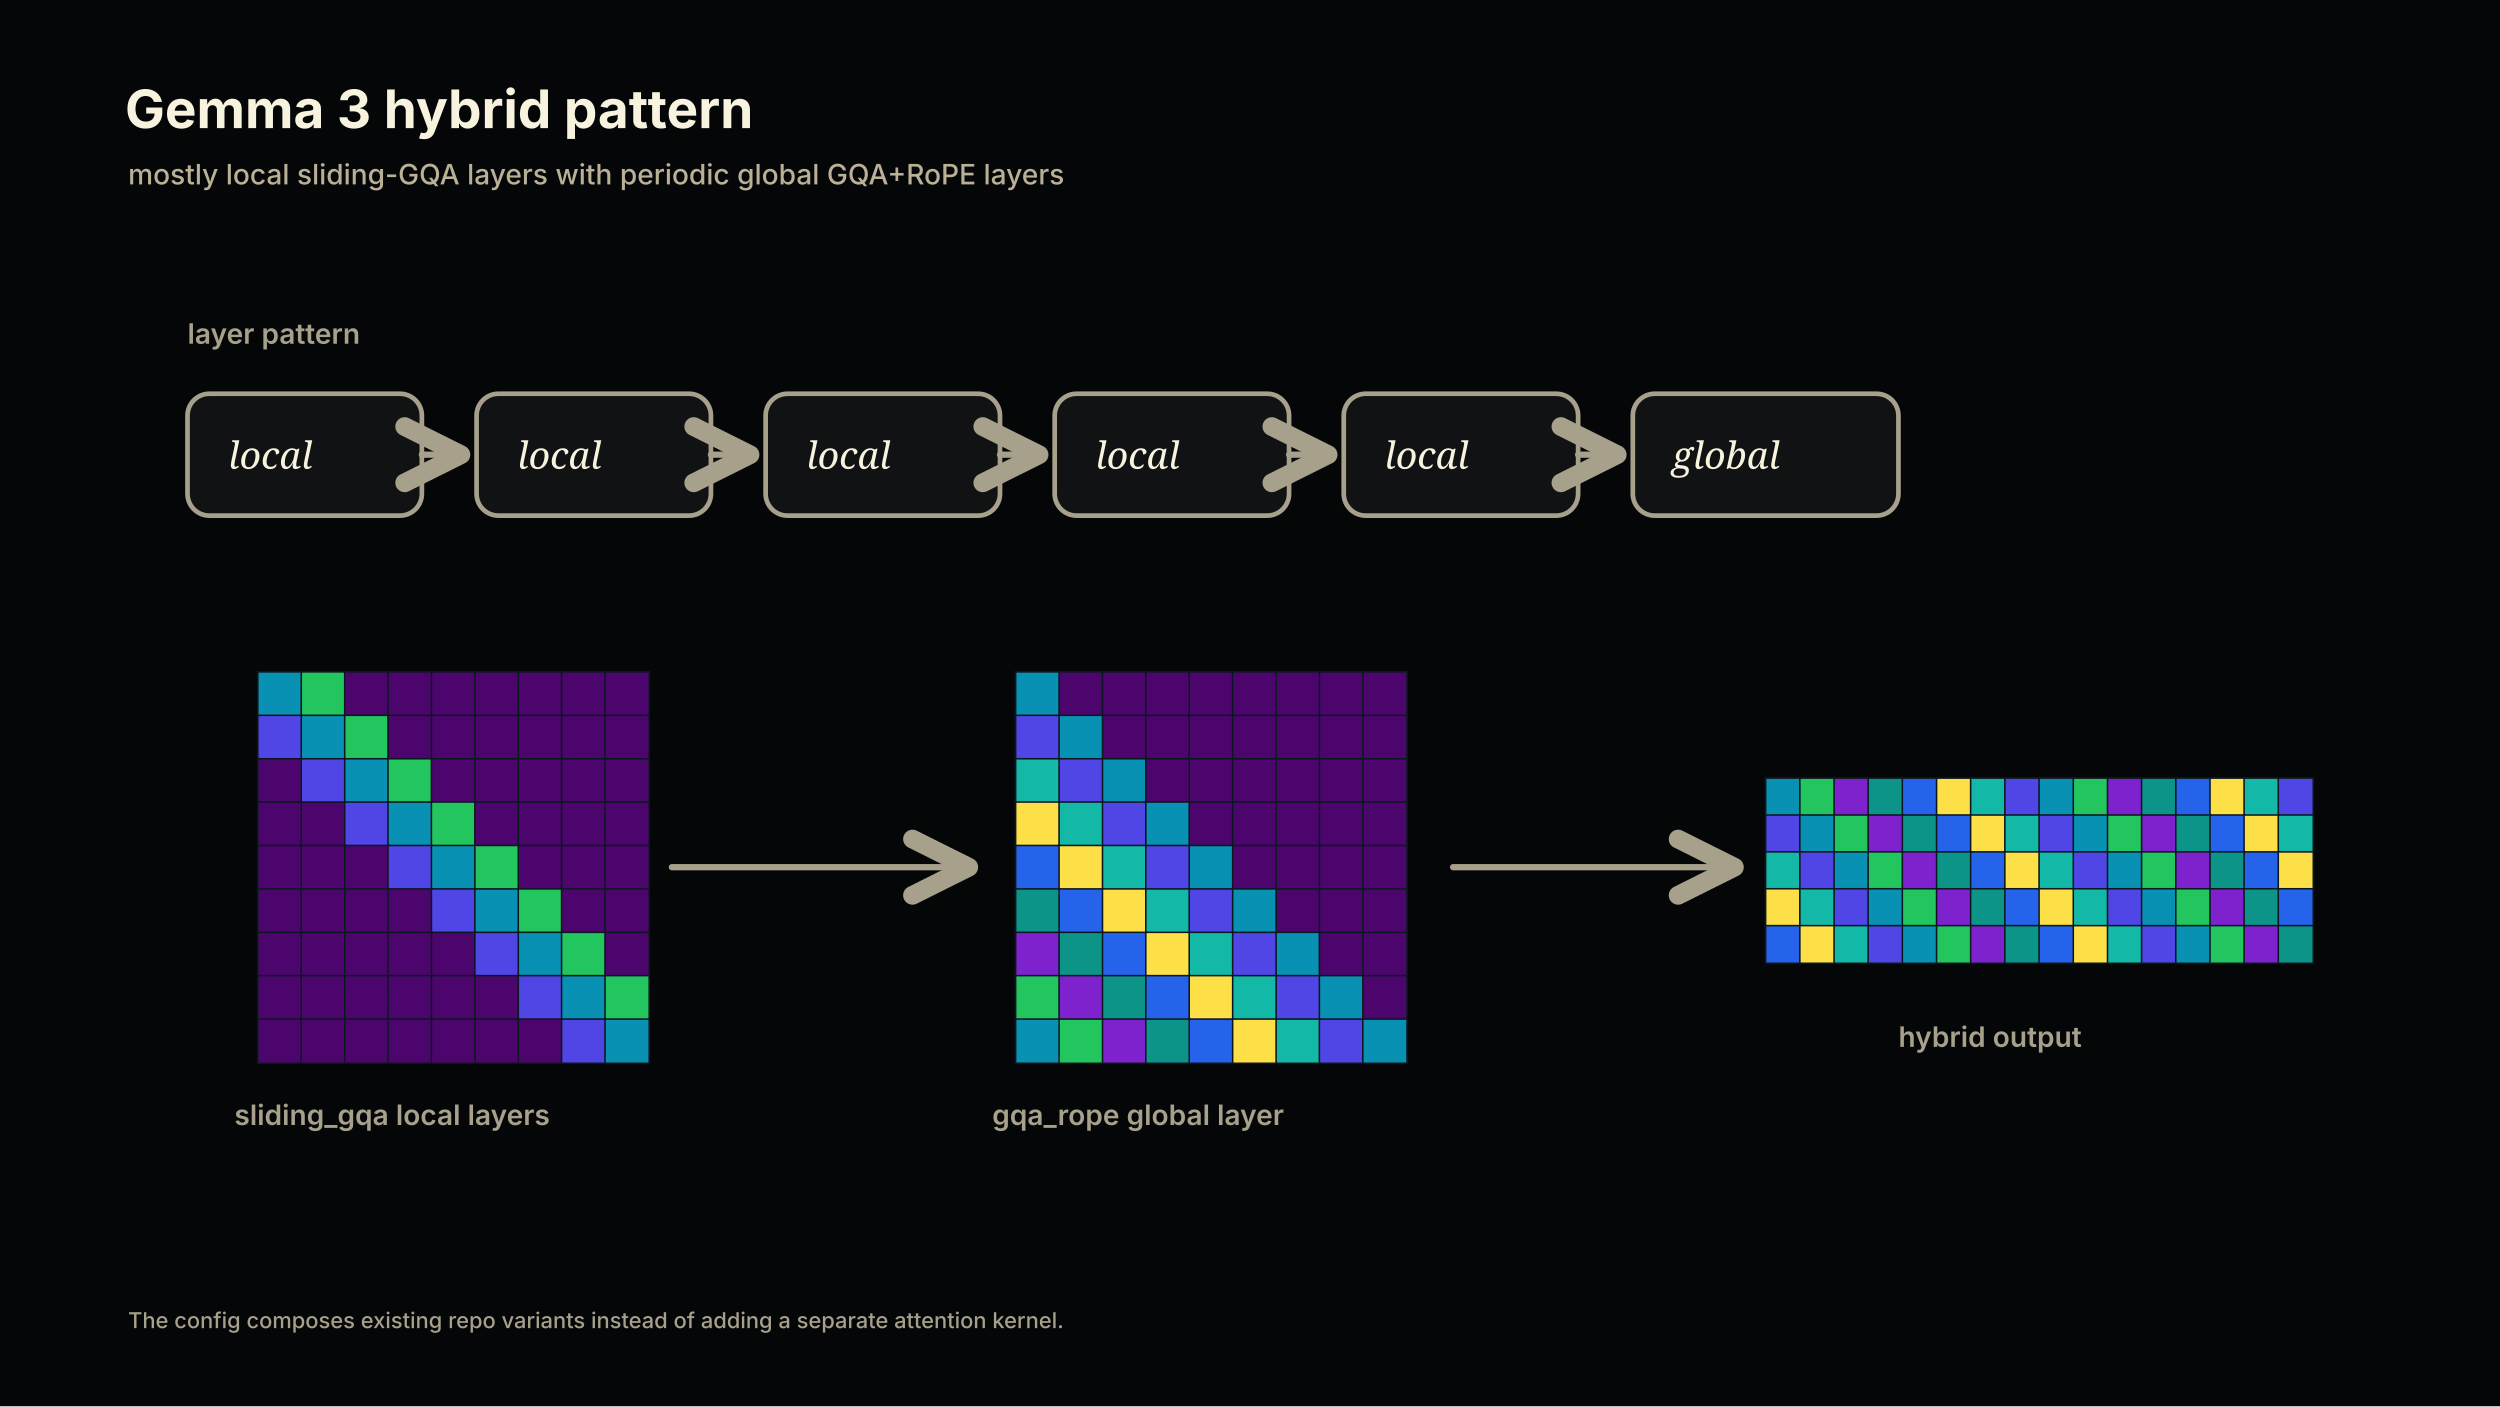
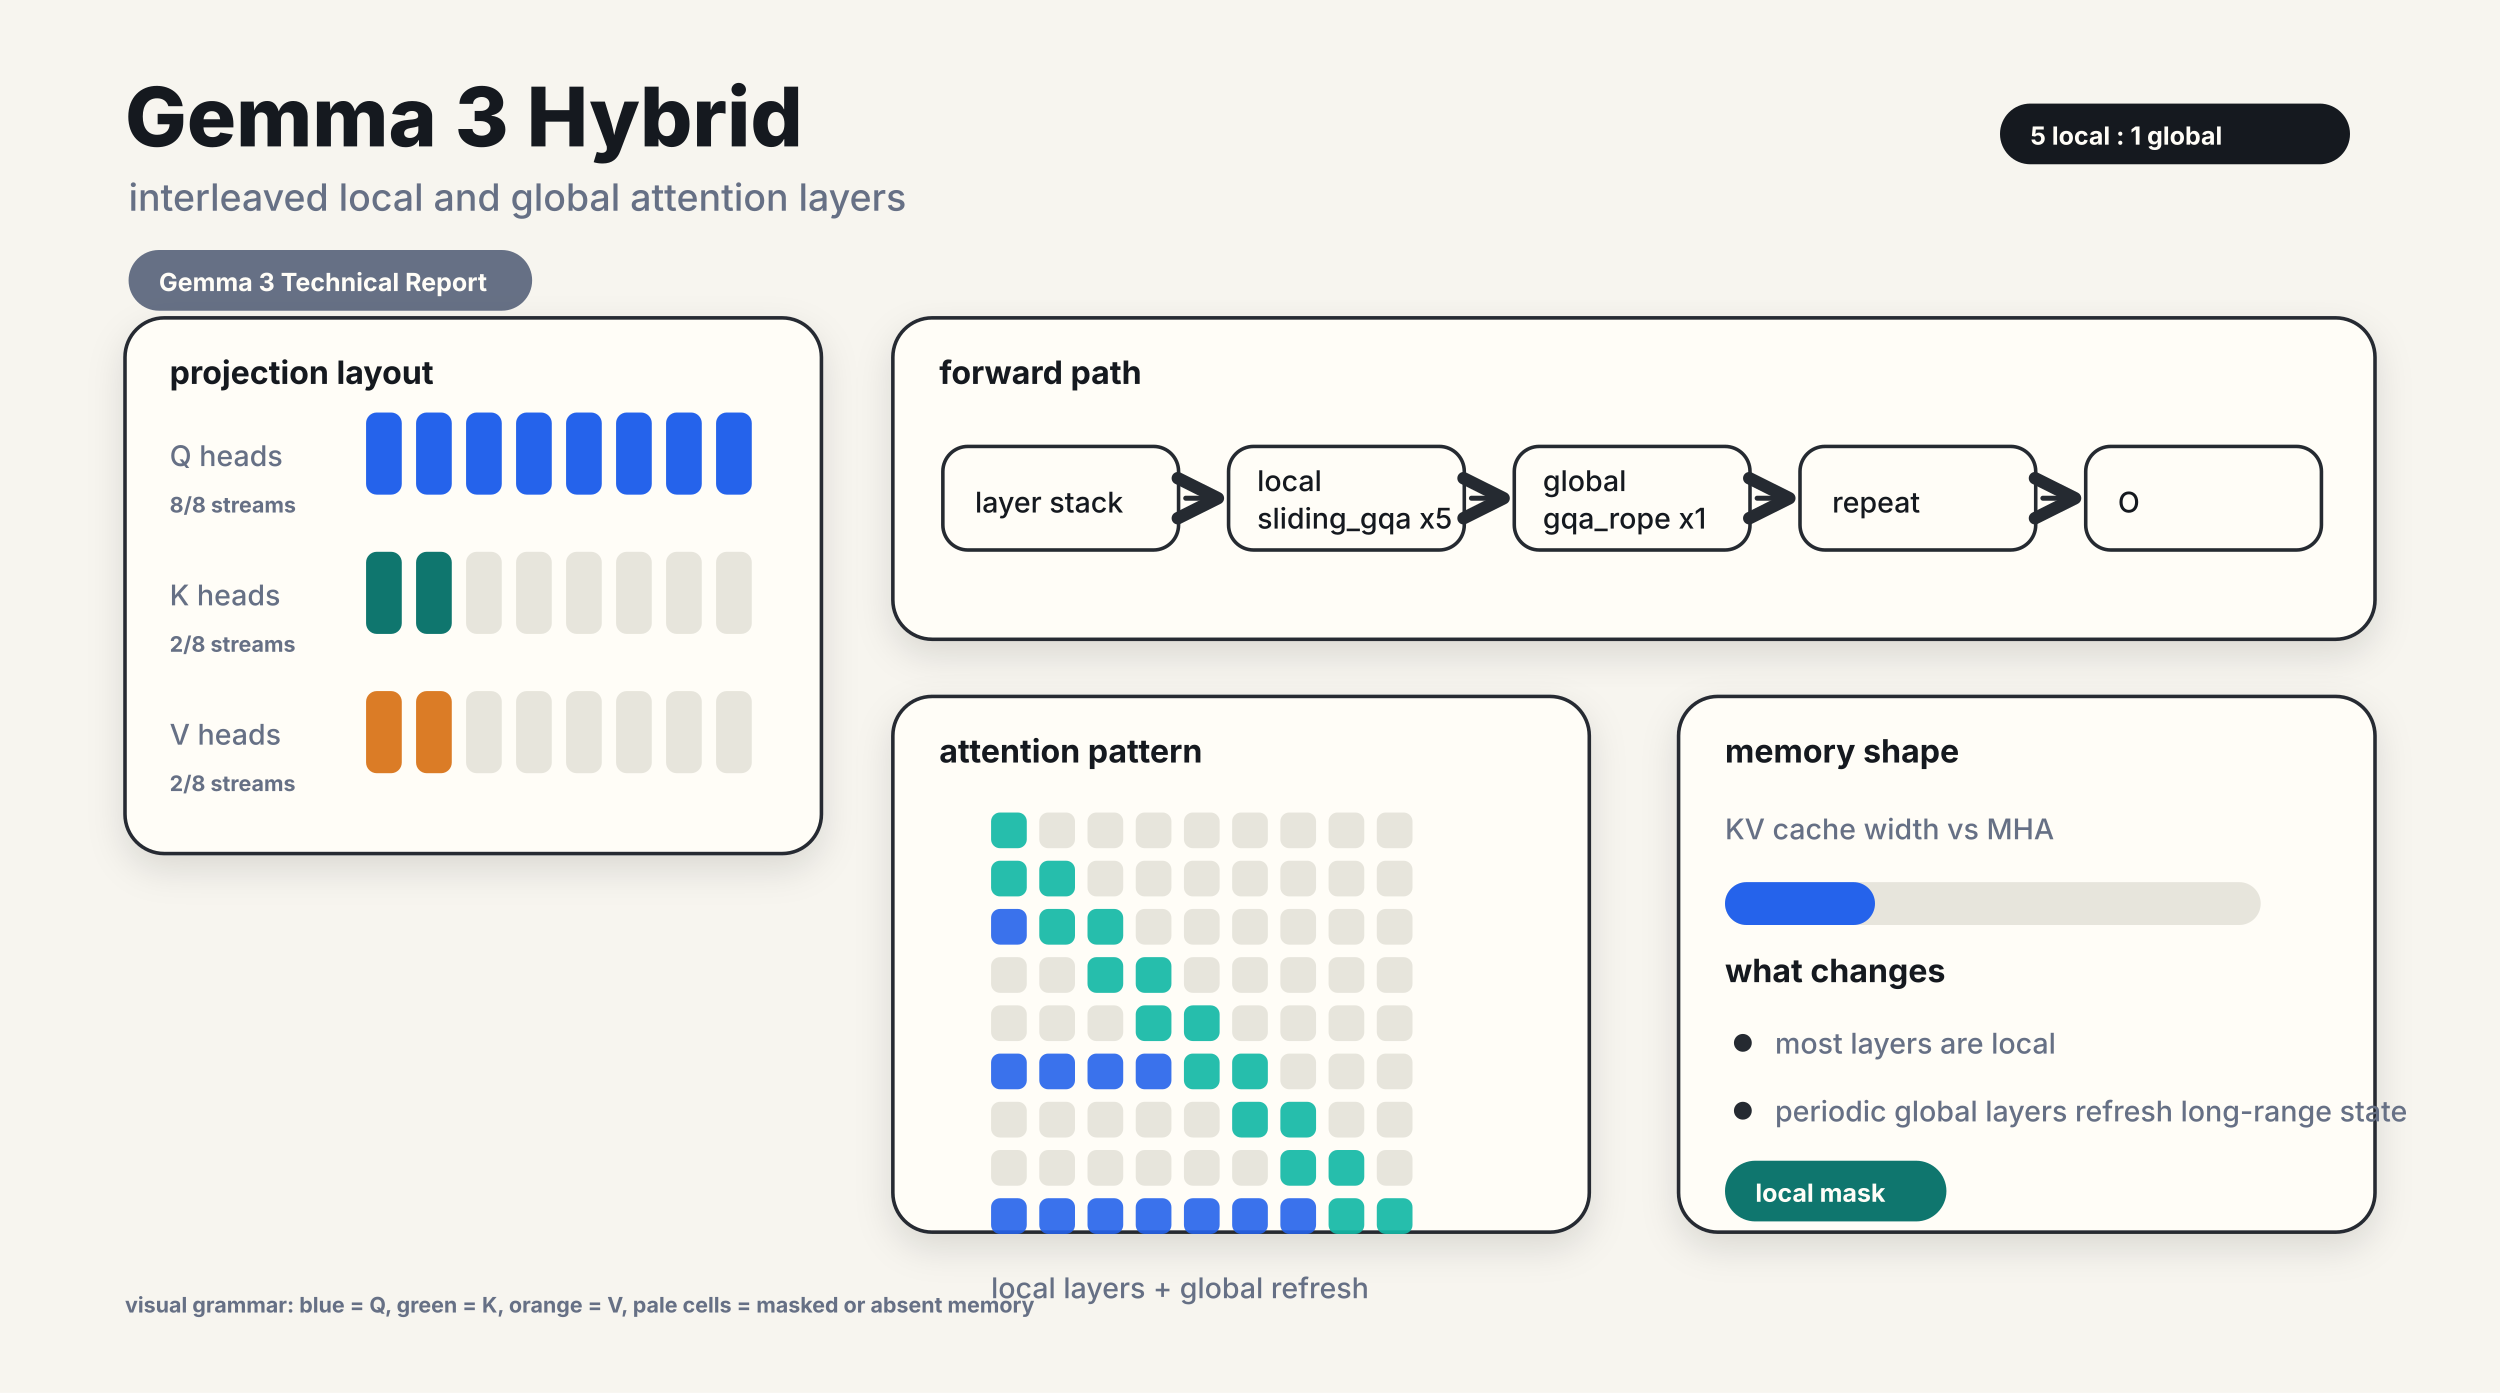
- <svg xmlns="http://www.w3.org/2000/svg" width="1600" height="900" viewBox="0 0 1600 900" role="img" aria-label="Gemma 3 hybrid pattern architecture diagram">
+ <svg xmlns="http://www.w3.org/2000/svg" width="1400" height="780" viewBox="0 0 1400 780" role="img" aria-label="Gemma 3 Hybrid attention architecture">
  <defs>
-     <marker id="arrow" markerWidth="13" markerHeight="13" refX="11" refY="6.5" orient="auto">
-       <path d="M2 2 L11 6.5 L2 11" fill="none" stroke="#a7a18b" stroke-width="3" stroke-linecap="round" stroke-linejoin="round" />
+     <filter id="shadow" x="-10%" y="-10%" width="120%" height="125%">
+       <feDropShadow dx="0" dy="8" stdDeviation="10" flood-color="#111827" flood-opacity="0.12" />
+     </filter>
+     <marker id="arrow" markerWidth="12" markerHeight="12" refX="10" refY="6" orient="auto">
+       <path d="M2 2 L10 6 L2 10" fill="none" stroke="#252a31" stroke-width="2.5" stroke-linecap="round" stroke-linejoin="round" />
    </marker>
-     <linearGradient id="heat" x1="0" x2="1" y1="0" y2="1">
-       <stop offset="0" stop-color="#0ea5a8" />
-       <stop offset="0.45" stop-color="#14b8a6" />
-       <stop offset="0.7" stop-color="#1d4ed8" />
-       <stop offset="1" stop-color="#7e22ce" />
-     </linearGradient>
-     <linearGradient id="hot" x1="0" x2="1" y1="0" y2="1">
-       <stop offset="0" stop-color="#0f766e" />
-       <stop offset="0.45" stop-color="#22c55e" />
-       <stop offset="0.72" stop-color="#fde047" />
-       <stop offset="1" stop-color="#7e22ce" />
-     </linearGradient>
    <style>
-   .bg { fill: #050608; }
-   .muted { fill: #a7a18b; font: 600 18px Inter, ui-sans-serif, system-ui, sans-serif; }
-   .small { fill: #a7a18b; font: 500 14px Inter, ui-sans-serif, system-ui, sans-serif; }
-   .title { fill: #f7f3df; font: 700 34px Inter, ui-sans-serif, system-ui, sans-serif; }
-   .subtitle { fill: #b9b095; font: 500 18px Inter, ui-sans-serif, system-ui, sans-serif; }
-   .formula { fill: #f7f3df; font: italic 24px Georgia, serif; }
-   .box { fill: #101214; stroke: #a7a18b; stroke-width: 3; }
-   .matrix { stroke: #0b1720; stroke-width: 1; }
-   .arrow { fill: none; stroke: #a7a18b; stroke-width: 4; stroke-linecap: round; stroke-linejoin: round; marker-end: url(#arrow); }
-   .line { fill: none; stroke: #a7a18b; stroke-width: 3; stroke-linecap: round; stroke-linejoin: round; }
+   .bg { fill: #f7f5ef; }
+   .panel { fill: #fffdf7; stroke: #252a31; stroke-width: 2; }
+   .soft { fill: #f1efe7; stroke: #d8d0bd; stroke-width: 1.5; }
+   .ink { fill: #15191f; font-family: Inter, ui-sans-serif, system-ui, -apple-system, BlinkMacSystemFont, "Segoe UI", sans-serif; letter-spacing: 0; }
+   .muted { fill: #667085; font-family: Inter, ui-sans-serif, system-ui, sans-serif; letter-spacing: 0; }
+   .title { font: 800 46px Inter, ui-sans-serif, system-ui, sans-serif; }
+   .subtitle { font: 500 21px Inter, ui-sans-serif, system-ui, sans-serif; }
+   .h { font: 750 18px Inter, ui-sans-serif, system-ui, sans-serif; }
+   .body { font: 500 16px Inter, ui-sans-serif, system-ui, sans-serif; }
+   .tiny { font: 650 12px Inter, ui-sans-serif, system-ui, sans-serif; text-transform: uppercase; }
+   .math { fill: #15191f; font: italic 24px Georgia, serif; }
+   .arrow { fill: none; stroke: #252a31; stroke-width: 2.8; stroke-linecap: round; stroke-linejoin: round; marker-end: url(#arrow); }
+   .thin { fill: none; stroke: #98a2b3; stroke-width: 1.5; stroke-linecap: round; }
+   .q { fill: #2563eb; }
+   .k { fill: #0f766e; }
+   .v { fill: #db7c26; }
+   .accent { fill: #7c3aed; }
+   .danger { fill: #dc2626; }
+   .ok { fill: #16a34a; }
+   .gridon { fill: #2563eb; opacity: .9; }
+   .gridoff { fill: #e7e5dc; }
+   .gridlocal { fill: #14b8a6; opacity: .92; }
+   .gridpick { fill: #7c3aed; opacity: .92; }
+   .shadow { filter: url(#shadow); }
</style>
  </defs>
-   <rect class="bg" width="1600" height="900" />
-   <text x="80" y="82" class="title">Gemma 3 hybrid pattern</text>
-   <text x="82" y="118" class="subtitle">mostly local sliding-GQA layers with periodic global GQA+RoPE layers</text>
-   <text x="82" y="850" class="small">The config composes existing repo variants instead of adding a separate attention kernel.</text>
-   <text x="120" y="220" class="muted">layer pattern</text>
-   <rect class="box" x="120" y="252" width="150" height="78" rx="14" />
-   <text x="146" y="300" class="formula">local</text>
-   <rect class="box" x="305" y="252" width="150" height="78" rx="14" />
-   <text x="331" y="300" class="formula">local</text>
-   <rect class="box" x="490" y="252" width="150" height="78" rx="14" />
-   <text x="516" y="300" class="formula">local</text>
-   <rect class="box" x="675" y="252" width="150" height="78" rx="14" />
-   <text x="701" y="300" class="formula">local</text>
-   <rect class="box" x="860" y="252" width="150" height="78" rx="14" />
-   <text x="886" y="300" class="formula">local</text>
-   <rect class="box" x="1045" y="252" width="170" height="78" rx="14" />
-   <text x="1070" y="300" class="formula">global</text>
-   <path class="arrow" d="M270 291 H295" />
-   <path class="arrow" d="M455 291 H480" />
-   <path class="arrow" d="M640 291 H665" />
-   <path class="arrow" d="M825 291 H850" />
-   <path class="arrow" d="M1010 291 H1035" />
-   <rect x="165" y="430" width="250" height="250" fill="#071013" stroke="#17202a" />
-   <rect class="matrix" x="165.0" y="430.0" width="28.3" height="28.3" fill="#0891b2" />
-   <rect class="matrix" x="192.8" y="430.0" width="28.3" height="28.3" fill="#22c55e" />
-   <rect class="matrix" x="220.6" y="430.0" width="28.3" height="28.3" fill="#4c056d" />
-   <rect class="matrix" x="248.3" y="430.0" width="28.3" height="28.3" fill="#4c056d" />
-   <rect class="matrix" x="276.1" y="430.0" width="28.3" height="28.3" fill="#4c056d" />
-   <rect class="matrix" x="303.9" y="430.0" width="28.3" height="28.3" fill="#4c056d" />
-   <rect class="matrix" x="331.7" y="430.0" width="28.3" height="28.3" fill="#4c056d" />
-   <rect class="matrix" x="359.4" y="430.0" width="28.3" height="28.3" fill="#4c056d" />
-   <rect class="matrix" x="387.2" y="430.0" width="28.3" height="28.3" fill="#4c056d" />
-   <rect class="matrix" x="165.0" y="457.8" width="28.3" height="28.3" fill="#4f46e5" />
-   <rect class="matrix" x="192.8" y="457.8" width="28.3" height="28.3" fill="#0891b2" />
-   <rect class="matrix" x="220.6" y="457.8" width="28.3" height="28.3" fill="#22c55e" />
-   <rect class="matrix" x="248.3" y="457.8" width="28.3" height="28.3" fill="#4c056d" />
-   <rect class="matrix" x="276.1" y="457.8" width="28.3" height="28.3" fill="#4c056d" />
-   <rect class="matrix" x="303.9" y="457.8" width="28.3" height="28.3" fill="#4c056d" />
-   <rect class="matrix" x="331.7" y="457.8" width="28.3" height="28.3" fill="#4c056d" />
-   <rect class="matrix" x="359.4" y="457.8" width="28.3" height="28.3" fill="#4c056d" />
-   <rect class="matrix" x="387.2" y="457.8" width="28.3" height="28.3" fill="#4c056d" />
-   <rect class="matrix" x="165.0" y="485.6" width="28.3" height="28.3" fill="#4c056d" />
-   <rect class="matrix" x="192.8" y="485.6" width="28.3" height="28.3" fill="#4f46e5" />
-   <rect class="matrix" x="220.6" y="485.6" width="28.3" height="28.3" fill="#0891b2" />
-   <rect class="matrix" x="248.3" y="485.6" width="28.3" height="28.3" fill="#22c55e" />
-   <rect class="matrix" x="276.1" y="485.6" width="28.3" height="28.3" fill="#4c056d" />
-   <rect class="matrix" x="303.9" y="485.6" width="28.3" height="28.3" fill="#4c056d" />
-   <rect class="matrix" x="331.7" y="485.6" width="28.3" height="28.3" fill="#4c056d" />
-   <rect class="matrix" x="359.4" y="485.6" width="28.3" height="28.3" fill="#4c056d" />
-   <rect class="matrix" x="387.2" y="485.6" width="28.3" height="28.3" fill="#4c056d" />
-   <rect class="matrix" x="165.0" y="513.3" width="28.3" height="28.3" fill="#4c056d" />
-   <rect class="matrix" x="192.8" y="513.3" width="28.3" height="28.3" fill="#4c056d" />
-   <rect class="matrix" x="220.6" y="513.3" width="28.3" height="28.3" fill="#4f46e5" />
-   <rect class="matrix" x="248.3" y="513.3" width="28.3" height="28.3" fill="#0891b2" />
-   <rect class="matrix" x="276.1" y="513.3" width="28.3" height="28.3" fill="#22c55e" />
-   <rect class="matrix" x="303.9" y="513.3" width="28.3" height="28.3" fill="#4c056d" />
-   <rect class="matrix" x="331.7" y="513.3" width="28.3" height="28.3" fill="#4c056d" />
-   <rect class="matrix" x="359.4" y="513.3" width="28.3" height="28.3" fill="#4c056d" />
-   <rect class="matrix" x="387.2" y="513.3" width="28.3" height="28.3" fill="#4c056d" />
-   <rect class="matrix" x="165.0" y="541.1" width="28.3" height="28.3" fill="#4c056d" />
-   <rect class="matrix" x="192.8" y="541.1" width="28.3" height="28.3" fill="#4c056d" />
-   <rect class="matrix" x="220.6" y="541.1" width="28.3" height="28.3" fill="#4c056d" />
-   <rect class="matrix" x="248.3" y="541.1" width="28.3" height="28.3" fill="#4f46e5" />
-   <rect class="matrix" x="276.1" y="541.1" width="28.3" height="28.3" fill="#0891b2" />
-   <rect class="matrix" x="303.9" y="541.1" width="28.3" height="28.3" fill="#22c55e" />
-   <rect class="matrix" x="331.7" y="541.1" width="28.3" height="28.3" fill="#4c056d" />
-   <rect class="matrix" x="359.4" y="541.1" width="28.3" height="28.3" fill="#4c056d" />
-   <rect class="matrix" x="387.2" y="541.1" width="28.3" height="28.3" fill="#4c056d" />
-   <rect class="matrix" x="165.0" y="568.9" width="28.3" height="28.3" fill="#4c056d" />
-   <rect class="matrix" x="192.8" y="568.9" width="28.3" height="28.3" fill="#4c056d" />
-   <rect class="matrix" x="220.6" y="568.9" width="28.3" height="28.3" fill="#4c056d" />
-   <rect class="matrix" x="248.3" y="568.9" width="28.3" height="28.3" fill="#4c056d" />
-   <rect class="matrix" x="276.1" y="568.9" width="28.3" height="28.3" fill="#4f46e5" />
-   <rect class="matrix" x="303.9" y="568.9" width="28.3" height="28.3" fill="#0891b2" />
-   <rect class="matrix" x="331.7" y="568.9" width="28.3" height="28.3" fill="#22c55e" />
-   <rect class="matrix" x="359.4" y="568.9" width="28.3" height="28.3" fill="#4c056d" />
-   <rect class="matrix" x="387.2" y="568.9" width="28.3" height="28.3" fill="#4c056d" />
-   <rect class="matrix" x="165.0" y="596.7" width="28.3" height="28.3" fill="#4c056d" />
-   <rect class="matrix" x="192.8" y="596.7" width="28.3" height="28.3" fill="#4c056d" />
-   <rect class="matrix" x="220.6" y="596.7" width="28.3" height="28.3" fill="#4c056d" />
-   <rect class="matrix" x="248.3" y="596.7" width="28.3" height="28.3" fill="#4c056d" />
-   <rect class="matrix" x="276.1" y="596.7" width="28.3" height="28.3" fill="#4c056d" />
-   <rect class="matrix" x="303.9" y="596.7" width="28.3" height="28.3" fill="#4f46e5" />
-   <rect class="matrix" x="331.7" y="596.7" width="28.3" height="28.3" fill="#0891b2" />
-   <rect class="matrix" x="359.4" y="596.7" width="28.3" height="28.3" fill="#22c55e" />
-   <rect class="matrix" x="387.2" y="596.7" width="28.3" height="28.3" fill="#4c056d" />
-   <rect class="matrix" x="165.0" y="624.4" width="28.3" height="28.3" fill="#4c056d" />
-   <rect class="matrix" x="192.8" y="624.4" width="28.3" height="28.3" fill="#4c056d" />
-   <rect class="matrix" x="220.6" y="624.4" width="28.3" height="28.3" fill="#4c056d" />
-   <rect class="matrix" x="248.3" y="624.4" width="28.3" height="28.3" fill="#4c056d" />
-   <rect class="matrix" x="276.1" y="624.4" width="28.3" height="28.3" fill="#4c056d" />
-   <rect class="matrix" x="303.9" y="624.4" width="28.3" height="28.3" fill="#4c056d" />
-   <rect class="matrix" x="331.7" y="624.4" width="28.3" height="28.3" fill="#4f46e5" />
-   <rect class="matrix" x="359.4" y="624.4" width="28.3" height="28.3" fill="#0891b2" />
-   <rect class="matrix" x="387.2" y="624.4" width="28.3" height="28.3" fill="#22c55e" />
-   <rect class="matrix" x="165.0" y="652.2" width="28.3" height="28.3" fill="#4c056d" />
-   <rect class="matrix" x="192.8" y="652.2" width="28.3" height="28.3" fill="#4c056d" />
-   <rect class="matrix" x="220.6" y="652.2" width="28.3" height="28.3" fill="#4c056d" />
-   <rect class="matrix" x="248.3" y="652.2" width="28.3" height="28.3" fill="#4c056d" />
-   <rect class="matrix" x="276.1" y="652.2" width="28.3" height="28.3" fill="#4c056d" />
-   <rect class="matrix" x="303.9" y="652.2" width="28.3" height="28.3" fill="#4c056d" />
-   <rect class="matrix" x="331.7" y="652.2" width="28.3" height="28.3" fill="#4c056d" />
-   <rect class="matrix" x="359.4" y="652.2" width="28.3" height="28.3" fill="#4f46e5" />
-   <rect class="matrix" x="387.2" y="652.2" width="28.3" height="28.3" fill="#0891b2" />
-   <text x="150" y="720" class="muted">sliding_gqa local layers</text>
-   <rect x="650" y="430" width="250" height="250" fill="#071013" stroke="#17202a" />
-   <rect class="matrix" x="650.0" y="430.0" width="28.3" height="28.3" fill="#0891b2" />
-   <rect class="matrix" x="677.8" y="430.0" width="28.3" height="28.3" fill="#4c056d" />
-   <rect class="matrix" x="705.6" y="430.0" width="28.3" height="28.3" fill="#4c056d" />
-   <rect class="matrix" x="733.3" y="430.0" width="28.3" height="28.3" fill="#4c056d" />
-   <rect class="matrix" x="761.1" y="430.0" width="28.3" height="28.3" fill="#4c056d" />
-   <rect class="matrix" x="788.9" y="430.0" width="28.3" height="28.3" fill="#4c056d" />
-   <rect class="matrix" x="816.7" y="430.0" width="28.3" height="28.3" fill="#4c056d" />
-   <rect class="matrix" x="844.4" y="430.0" width="28.3" height="28.3" fill="#4c056d" />
-   <rect class="matrix" x="872.2" y="430.0" width="28.3" height="28.3" fill="#4c056d" />
-   <rect class="matrix" x="650.0" y="457.8" width="28.3" height="28.3" fill="#4f46e5" />
-   <rect class="matrix" x="677.8" y="457.8" width="28.3" height="28.3" fill="#0891b2" />
-   <rect class="matrix" x="705.6" y="457.8" width="28.3" height="28.3" fill="#4c056d" />
-   <rect class="matrix" x="733.3" y="457.8" width="28.3" height="28.3" fill="#4c056d" />
-   <rect class="matrix" x="761.1" y="457.8" width="28.3" height="28.3" fill="#4c056d" />
-   <rect class="matrix" x="788.9" y="457.8" width="28.3" height="28.3" fill="#4c056d" />
-   <rect class="matrix" x="816.7" y="457.8" width="28.3" height="28.3" fill="#4c056d" />
-   <rect class="matrix" x="844.4" y="457.8" width="28.3" height="28.3" fill="#4c056d" />
-   <rect class="matrix" x="872.2" y="457.8" width="28.3" height="28.3" fill="#4c056d" />
-   <rect class="matrix" x="650.0" y="485.6" width="28.3" height="28.3" fill="#14b8a6" />
-   <rect class="matrix" x="677.8" y="485.6" width="28.3" height="28.3" fill="#4f46e5" />
-   <rect class="matrix" x="705.6" y="485.6" width="28.3" height="28.3" fill="#0891b2" />
-   <rect class="matrix" x="733.3" y="485.6" width="28.3" height="28.3" fill="#4c056d" />
-   <rect class="matrix" x="761.1" y="485.6" width="28.3" height="28.3" fill="#4c056d" />
-   <rect class="matrix" x="788.9" y="485.6" width="28.3" height="28.3" fill="#4c056d" />
-   <rect class="matrix" x="816.7" y="485.6" width="28.3" height="28.3" fill="#4c056d" />
-   <rect class="matrix" x="844.4" y="485.6" width="28.3" height="28.3" fill="#4c056d" />
-   <rect class="matrix" x="872.2" y="485.6" width="28.3" height="28.3" fill="#4c056d" />
-   <rect class="matrix" x="650.0" y="513.3" width="28.3" height="28.3" fill="#fde047" />
-   <rect class="matrix" x="677.8" y="513.3" width="28.3" height="28.3" fill="#14b8a6" />
-   <rect class="matrix" x="705.6" y="513.3" width="28.3" height="28.3" fill="#4f46e5" />
-   <rect class="matrix" x="733.3" y="513.3" width="28.3" height="28.3" fill="#0891b2" />
-   <rect class="matrix" x="761.1" y="513.3" width="28.3" height="28.3" fill="#4c056d" />
-   <rect class="matrix" x="788.9" y="513.3" width="28.3" height="28.3" fill="#4c056d" />
-   <rect class="matrix" x="816.7" y="513.3" width="28.3" height="28.3" fill="#4c056d" />
-   <rect class="matrix" x="844.4" y="513.3" width="28.3" height="28.3" fill="#4c056d" />
-   <rect class="matrix" x="872.2" y="513.3" width="28.3" height="28.3" fill="#4c056d" />
-   <rect class="matrix" x="650.0" y="541.1" width="28.3" height="28.3" fill="#2563eb" />
-   <rect class="matrix" x="677.8" y="541.1" width="28.3" height="28.3" fill="#fde047" />
-   <rect class="matrix" x="705.6" y="541.1" width="28.3" height="28.3" fill="#14b8a6" />
-   <rect class="matrix" x="733.3" y="541.1" width="28.3" height="28.3" fill="#4f46e5" />
-   <rect class="matrix" x="761.1" y="541.1" width="28.3" height="28.3" fill="#0891b2" />
-   <rect class="matrix" x="788.9" y="541.1" width="28.3" height="28.3" fill="#4c056d" />
-   <rect class="matrix" x="816.7" y="541.1" width="28.3" height="28.3" fill="#4c056d" />
-   <rect class="matrix" x="844.4" y="541.1" width="28.3" height="28.3" fill="#4c056d" />
-   <rect class="matrix" x="872.2" y="541.1" width="28.3" height="28.3" fill="#4c056d" />
-   <rect class="matrix" x="650.0" y="568.9" width="28.3" height="28.3" fill="#0d9488" />
-   <rect class="matrix" x="677.8" y="568.9" width="28.3" height="28.3" fill="#2563eb" />
-   <rect class="matrix" x="705.6" y="568.9" width="28.3" height="28.3" fill="#fde047" />
-   <rect class="matrix" x="733.3" y="568.9" width="28.3" height="28.3" fill="#14b8a6" />
-   <rect class="matrix" x="761.1" y="568.9" width="28.3" height="28.3" fill="#4f46e5" />
-   <rect class="matrix" x="788.9" y="568.9" width="28.3" height="28.3" fill="#0891b2" />
-   <rect class="matrix" x="816.7" y="568.9" width="28.3" height="28.3" fill="#4c056d" />
-   <rect class="matrix" x="844.4" y="568.9" width="28.3" height="28.3" fill="#4c056d" />
-   <rect class="matrix" x="872.2" y="568.9" width="28.3" height="28.3" fill="#4c056d" />
-   <rect class="matrix" x="650.0" y="596.7" width="28.3" height="28.3" fill="#7e22ce" />
-   <rect class="matrix" x="677.8" y="596.7" width="28.3" height="28.3" fill="#0d9488" />
-   <rect class="matrix" x="705.6" y="596.7" width="28.3" height="28.3" fill="#2563eb" />
-   <rect class="matrix" x="733.3" y="596.7" width="28.3" height="28.3" fill="#fde047" />
-   <rect class="matrix" x="761.1" y="596.7" width="28.3" height="28.3" fill="#14b8a6" />
-   <rect class="matrix" x="788.9" y="596.7" width="28.3" height="28.3" fill="#4f46e5" />
-   <rect class="matrix" x="816.7" y="596.7" width="28.3" height="28.3" fill="#0891b2" />
-   <rect class="matrix" x="844.4" y="596.7" width="28.3" height="28.3" fill="#4c056d" />
-   <rect class="matrix" x="872.2" y="596.7" width="28.3" height="28.3" fill="#4c056d" />
-   <rect class="matrix" x="650.0" y="624.4" width="28.3" height="28.3" fill="#22c55e" />
-   <rect class="matrix" x="677.8" y="624.4" width="28.3" height="28.3" fill="#7e22ce" />
-   <rect class="matrix" x="705.6" y="624.4" width="28.3" height="28.3" fill="#0d9488" />
-   <rect class="matrix" x="733.3" y="624.4" width="28.3" height="28.3" fill="#2563eb" />
-   <rect class="matrix" x="761.1" y="624.4" width="28.3" height="28.3" fill="#fde047" />
-   <rect class="matrix" x="788.9" y="624.4" width="28.3" height="28.3" fill="#14b8a6" />
-   <rect class="matrix" x="816.7" y="624.4" width="28.3" height="28.3" fill="#4f46e5" />
-   <rect class="matrix" x="844.4" y="624.4" width="28.3" height="28.3" fill="#0891b2" />
-   <rect class="matrix" x="872.2" y="624.4" width="28.3" height="28.3" fill="#4c056d" />
-   <rect class="matrix" x="650.0" y="652.2" width="28.3" height="28.3" fill="#0891b2" />
-   <rect class="matrix" x="677.8" y="652.2" width="28.3" height="28.3" fill="#22c55e" />
-   <rect class="matrix" x="705.6" y="652.2" width="28.3" height="28.3" fill="#7e22ce" />
-   <rect class="matrix" x="733.3" y="652.2" width="28.3" height="28.3" fill="#0d9488" />
-   <rect class="matrix" x="761.1" y="652.2" width="28.3" height="28.3" fill="#2563eb" />
-   <rect class="matrix" x="788.9" y="652.2" width="28.3" height="28.3" fill="#fde047" />
-   <rect class="matrix" x="816.7" y="652.2" width="28.3" height="28.3" fill="#14b8a6" />
-   <rect class="matrix" x="844.4" y="652.2" width="28.3" height="28.3" fill="#4f46e5" />
-   <rect class="matrix" x="872.2" y="652.2" width="28.3" height="28.3" fill="#0891b2" />
-   <text x="635" y="720" class="muted">gqa_rope global layer</text>
-   <path class="arrow" d="M430 555 H620" />
-   <path class="arrow" d="M930 555 H1110" />
-   <rect x="1130" y="498" width="350" height="118" fill="#071013" stroke="#17202a" />
-   <rect class="matrix" x="1130.0" y="498.0" width="22.4" height="24.1" fill="#0891b2" />
-   <rect class="matrix" x="1151.9" y="498.0" width="22.4" height="24.1" fill="#22c55e" />
-   <rect class="matrix" x="1173.8" y="498.0" width="22.4" height="24.1" fill="#7e22ce" />
-   <rect class="matrix" x="1195.6" y="498.0" width="22.4" height="24.1" fill="#0d9488" />
-   <rect class="matrix" x="1217.5" y="498.0" width="22.4" height="24.1" fill="#2563eb" />
-   <rect class="matrix" x="1239.4" y="498.0" width="22.4" height="24.1" fill="#fde047" />
-   <rect class="matrix" x="1261.2" y="498.0" width="22.4" height="24.1" fill="#14b8a6" />
-   <rect class="matrix" x="1283.1" y="498.0" width="22.4" height="24.1" fill="#4f46e5" />
-   <rect class="matrix" x="1305.0" y="498.0" width="22.4" height="24.1" fill="#0891b2" />
-   <rect class="matrix" x="1326.9" y="498.0" width="22.4" height="24.1" fill="#22c55e" />
-   <rect class="matrix" x="1348.8" y="498.0" width="22.4" height="24.1" fill="#7e22ce" />
-   <rect class="matrix" x="1370.6" y="498.0" width="22.4" height="24.1" fill="#0d9488" />
-   <rect class="matrix" x="1392.5" y="498.0" width="22.4" height="24.1" fill="#2563eb" />
-   <rect class="matrix" x="1414.4" y="498.0" width="22.4" height="24.1" fill="#fde047" />
-   <rect class="matrix" x="1436.2" y="498.0" width="22.4" height="24.1" fill="#14b8a6" />
-   <rect class="matrix" x="1458.1" y="498.0" width="22.4" height="24.1" fill="#4f46e5" />
-   <rect class="matrix" x="1130.0" y="521.6" width="22.4" height="24.1" fill="#4f46e5" />
-   <rect class="matrix" x="1151.9" y="521.6" width="22.4" height="24.1" fill="#0891b2" />
-   <rect class="matrix" x="1173.8" y="521.6" width="22.4" height="24.1" fill="#22c55e" />
-   <rect class="matrix" x="1195.6" y="521.6" width="22.4" height="24.1" fill="#7e22ce" />
-   <rect class="matrix" x="1217.5" y="521.6" width="22.4" height="24.1" fill="#0d9488" />
-   <rect class="matrix" x="1239.4" y="521.6" width="22.4" height="24.1" fill="#2563eb" />
-   <rect class="matrix" x="1261.2" y="521.6" width="22.4" height="24.1" fill="#fde047" />
-   <rect class="matrix" x="1283.1" y="521.6" width="22.4" height="24.1" fill="#14b8a6" />
-   <rect class="matrix" x="1305.0" y="521.6" width="22.4" height="24.1" fill="#4f46e5" />
-   <rect class="matrix" x="1326.9" y="521.6" width="22.4" height="24.1" fill="#0891b2" />
-   <rect class="matrix" x="1348.8" y="521.6" width="22.4" height="24.1" fill="#22c55e" />
-   <rect class="matrix" x="1370.6" y="521.6" width="22.4" height="24.1" fill="#7e22ce" />
-   <rect class="matrix" x="1392.5" y="521.6" width="22.4" height="24.1" fill="#0d9488" />
-   <rect class="matrix" x="1414.4" y="521.6" width="22.4" height="24.1" fill="#2563eb" />
-   <rect class="matrix" x="1436.2" y="521.6" width="22.4" height="24.1" fill="#fde047" />
-   <rect class="matrix" x="1458.1" y="521.6" width="22.4" height="24.1" fill="#14b8a6" />
-   <rect class="matrix" x="1130.0" y="545.2" width="22.4" height="24.1" fill="#14b8a6" />
-   <rect class="matrix" x="1151.9" y="545.2" width="22.4" height="24.1" fill="#4f46e5" />
-   <rect class="matrix" x="1173.8" y="545.2" width="22.4" height="24.1" fill="#0891b2" />
-   <rect class="matrix" x="1195.6" y="545.2" width="22.4" height="24.1" fill="#22c55e" />
-   <rect class="matrix" x="1217.5" y="545.2" width="22.4" height="24.1" fill="#7e22ce" />
-   <rect class="matrix" x="1239.4" y="545.2" width="22.4" height="24.1" fill="#0d9488" />
-   <rect class="matrix" x="1261.2" y="545.2" width="22.4" height="24.1" fill="#2563eb" />
-   <rect class="matrix" x="1283.1" y="545.2" width="22.4" height="24.1" fill="#fde047" />
-   <rect class="matrix" x="1305.0" y="545.2" width="22.4" height="24.1" fill="#14b8a6" />
-   <rect class="matrix" x="1326.9" y="545.2" width="22.4" height="24.1" fill="#4f46e5" />
-   <rect class="matrix" x="1348.8" y="545.2" width="22.4" height="24.1" fill="#0891b2" />
-   <rect class="matrix" x="1370.6" y="545.2" width="22.4" height="24.1" fill="#22c55e" />
-   <rect class="matrix" x="1392.5" y="545.2" width="22.4" height="24.1" fill="#7e22ce" />
-   <rect class="matrix" x="1414.4" y="545.2" width="22.4" height="24.1" fill="#0d9488" />
-   <rect class="matrix" x="1436.2" y="545.2" width="22.4" height="24.1" fill="#2563eb" />
-   <rect class="matrix" x="1458.1" y="545.2" width="22.4" height="24.1" fill="#fde047" />
-   <rect class="matrix" x="1130.0" y="568.8" width="22.4" height="24.1" fill="#fde047" />
-   <rect class="matrix" x="1151.9" y="568.8" width="22.4" height="24.1" fill="#14b8a6" />
-   <rect class="matrix" x="1173.8" y="568.8" width="22.4" height="24.1" fill="#4f46e5" />
-   <rect class="matrix" x="1195.6" y="568.8" width="22.4" height="24.1" fill="#0891b2" />
-   <rect class="matrix" x="1217.5" y="568.8" width="22.4" height="24.1" fill="#22c55e" />
-   <rect class="matrix" x="1239.4" y="568.8" width="22.4" height="24.1" fill="#7e22ce" />
-   <rect class="matrix" x="1261.2" y="568.8" width="22.4" height="24.1" fill="#0d9488" />
-   <rect class="matrix" x="1283.1" y="568.8" width="22.4" height="24.1" fill="#2563eb" />
-   <rect class="matrix" x="1305.0" y="568.8" width="22.4" height="24.1" fill="#fde047" />
-   <rect class="matrix" x="1326.9" y="568.8" width="22.4" height="24.1" fill="#14b8a6" />
-   <rect class="matrix" x="1348.8" y="568.8" width="22.4" height="24.1" fill="#4f46e5" />
-   <rect class="matrix" x="1370.6" y="568.8" width="22.4" height="24.1" fill="#0891b2" />
-   <rect class="matrix" x="1392.5" y="568.8" width="22.4" height="24.1" fill="#22c55e" />
-   <rect class="matrix" x="1414.4" y="568.8" width="22.4" height="24.1" fill="#7e22ce" />
-   <rect class="matrix" x="1436.2" y="568.8" width="22.4" height="24.1" fill="#0d9488" />
-   <rect class="matrix" x="1458.1" y="568.8" width="22.4" height="24.1" fill="#2563eb" />
-   <rect class="matrix" x="1130.0" y="592.4" width="22.4" height="24.1" fill="#2563eb" />
-   <rect class="matrix" x="1151.9" y="592.4" width="22.4" height="24.1" fill="#fde047" />
-   <rect class="matrix" x="1173.8" y="592.4" width="22.4" height="24.1" fill="#14b8a6" />
-   <rect class="matrix" x="1195.6" y="592.4" width="22.4" height="24.1" fill="#4f46e5" />
-   <rect class="matrix" x="1217.5" y="592.4" width="22.4" height="24.1" fill="#0891b2" />
-   <rect class="matrix" x="1239.4" y="592.4" width="22.4" height="24.1" fill="#22c55e" />
-   <rect class="matrix" x="1261.2" y="592.4" width="22.4" height="24.1" fill="#7e22ce" />
-   <rect class="matrix" x="1283.1" y="592.4" width="22.4" height="24.1" fill="#0d9488" />
-   <rect class="matrix" x="1305.0" y="592.4" width="22.4" height="24.1" fill="#2563eb" />
-   <rect class="matrix" x="1326.9" y="592.4" width="22.4" height="24.1" fill="#fde047" />
-   <rect class="matrix" x="1348.8" y="592.4" width="22.4" height="24.1" fill="#14b8a6" />
-   <rect class="matrix" x="1370.6" y="592.4" width="22.4" height="24.1" fill="#4f46e5" />
-   <rect class="matrix" x="1392.5" y="592.4" width="22.4" height="24.1" fill="#0891b2" />
-   <rect class="matrix" x="1414.4" y="592.4" width="22.4" height="24.1" fill="#22c55e" />
-   <rect class="matrix" x="1436.2" y="592.4" width="22.4" height="24.1" fill="#7e22ce" />
-   <rect class="matrix" x="1458.1" y="592.4" width="22.4" height="24.1" fill="#0d9488" />
-   <text x="1215" y="670" class="muted">hybrid output</text>
+   <rect width="1400" height="780" class="bg" />
+   <text x="70" y="82" class="title ink">Gemma 3 Hybrid</text>
+   <text x="72" y="118" class="subtitle muted">interleaved local and global attention layers</text>
+   <rect x="1120" y="58" width="196" height="34" rx="17" fill="#15191f" />
+   <text x="1137" y="81" fill="#fffdf7" font-family="Inter, ui-sans-serif, system-ui" font-size="14" font-weight="750">5 local : 1 global</text>
+   <rect x="72" y="140" width="226" height="34" rx="17" fill="#667085" />
+   <text x="89" y="163" fill="#fffdf7" font-family="Inter, ui-sans-serif, system-ui" font-size="14" font-weight="750">Gemma 3 Technical Report</text>
+   <rect x="70" y="178" width="390" height="300" rx="22" class="panel shadow" />
+   <text x="95" y="215" class="h ink">projection layout</text>
+   <text x="95" y="261" class="body muted">Q heads</text>
+   <rect x="205" y="231" width="20" height="46" rx="6" class="q" />
+   <rect x="233" y="231" width="20" height="46" rx="6" class="q" />
+   <rect x="261" y="231" width="20" height="46" rx="6" class="q" />
+   <rect x="289" y="231" width="20" height="46" rx="6" class="q" />
+   <rect x="317" y="231" width="20" height="46" rx="6" class="q" />
+   <rect x="345" y="231" width="20" height="46" rx="6" class="q" />
+   <rect x="373" y="231" width="20" height="46" rx="6" class="q" />
+   <rect x="401" y="231" width="20" height="46" rx="6" class="q" />
+   <text x="95" y="287" class="tiny muted">8/8 streams</text>
+   <text x="95" y="339" class="body muted">K heads</text>
+   <rect x="205" y="309" width="20" height="46" rx="6" class="k" />
+   <rect x="233" y="309" width="20" height="46" rx="6" class="k" />
+   <rect x="261" y="309" width="20" height="46" rx="6" class="gridoff" />
+   <rect x="289" y="309" width="20" height="46" rx="6" class="gridoff" />
+   <rect x="317" y="309" width="20" height="46" rx="6" class="gridoff" />
+   <rect x="345" y="309" width="20" height="46" rx="6" class="gridoff" />
+   <rect x="373" y="309" width="20" height="46" rx="6" class="gridoff" />
+   <rect x="401" y="309" width="20" height="46" rx="6" class="gridoff" />
+   <text x="95" y="365" class="tiny muted">2/8 streams</text>
+   <text x="95" y="417" class="body muted">V heads</text>
+   <rect x="205" y="387" width="20" height="46" rx="6" class="v" />
+   <rect x="233" y="387" width="20" height="46" rx="6" class="v" />
+   <rect x="261" y="387" width="20" height="46" rx="6" class="gridoff" />
+   <rect x="289" y="387" width="20" height="46" rx="6" class="gridoff" />
+   <rect x="317" y="387" width="20" height="46" rx="6" class="gridoff" />
+   <rect x="345" y="387" width="20" height="46" rx="6" class="gridoff" />
+   <rect x="373" y="387" width="20" height="46" rx="6" class="gridoff" />
+   <rect x="401" y="387" width="20" height="46" rx="6" class="gridoff" />
+   <text x="95" y="443" class="tiny muted">2/8 streams</text>
+   <rect x="500" y="178" width="830" height="180" rx="22" class="panel shadow" />
+   <text x="526" y="215" class="h ink">forward path</text>
+   <rect x="528" y="250" width="132" height="58" rx="14" fill="#fffdf7" stroke="#252a31" stroke-width="2" />
+   <text x="546" y="287" class="body ink">layer stack</text>
+   <path class="arrow" d="M664 279.0 H682" />
+   <rect x="688" y="250" width="132" height="58" rx="14" fill="#fffdf7" stroke="#252a31" stroke-width="2" />
+   <text x="704" y="275" class="body ink">local</text>
+   <text x="704" y="296" class="body ink">sliding_gqa x5</text>
+   <path class="arrow" d="M824 279.0 H842" />
+   <rect x="848" y="250" width="132" height="58" rx="14" fill="#fffdf7" stroke="#252a31" stroke-width="2" />
+   <text x="864" y="275" class="body ink">global</text>
+   <text x="864" y="296" class="body ink">gqa_rope x1</text>
+   <path class="arrow" d="M984 279.0 H1002" />
+   <rect x="1008" y="250" width="132" height="58" rx="14" fill="#fffdf7" stroke="#252a31" stroke-width="2" />
+   <text x="1026" y="287" class="body ink">repeat</text>
+   <path class="arrow" d="M1144 279.0 H1162" />
+   <rect x="1168" y="250" width="132" height="58" rx="14" fill="#fffdf7" stroke="#252a31" stroke-width="2" />
+   <text x="1186" y="287" class="body ink">O</text>
+   <rect x="500" y="390" width="390" height="300" rx="22" class="panel shadow" />
+   <text x="526" y="427" class="h ink">attention pattern</text>
+   <rect x="555" y="455" width="20" height="20" rx="5" class="gridlocal" />
+   <rect x="582" y="455" width="20" height="20" rx="5" class="gridoff" />
+   <rect x="609" y="455" width="20" height="20" rx="5" class="gridoff" />
+   <rect x="636" y="455" width="20" height="20" rx="5" class="gridoff" />
+   <rect x="663" y="455" width="20" height="20" rx="5" class="gridoff" />
+   <rect x="690" y="455" width="20" height="20" rx="5" class="gridoff" />
+   <rect x="717" y="455" width="20" height="20" rx="5" class="gridoff" />
+   <rect x="744" y="455" width="20" height="20" rx="5" class="gridoff" />
+   <rect x="771" y="455" width="20" height="20" rx="5" class="gridoff" />
+   <rect x="555" y="482" width="20" height="20" rx="5" class="gridlocal" />
+   <rect x="582" y="482" width="20" height="20" rx="5" class="gridlocal" />
+   <rect x="609" y="482" width="20" height="20" rx="5" class="gridoff" />
+   <rect x="636" y="482" width="20" height="20" rx="5" class="gridoff" />
+   <rect x="663" y="482" width="20" height="20" rx="5" class="gridoff" />
+   <rect x="690" y="482" width="20" height="20" rx="5" class="gridoff" />
+   <rect x="717" y="482" width="20" height="20" rx="5" class="gridoff" />
+   <rect x="744" y="482" width="20" height="20" rx="5" class="gridoff" />
+   <rect x="771" y="482" width="20" height="20" rx="5" class="gridoff" />
+   <rect x="555" y="509" width="20" height="20" rx="5" class="gridon" />
+   <rect x="582" y="509" width="20" height="20" rx="5" class="gridlocal" />
+   <rect x="609" y="509" width="20" height="20" rx="5" class="gridlocal" />
+   <rect x="636" y="509" width="20" height="20" rx="5" class="gridoff" />
+   <rect x="663" y="509" width="20" height="20" rx="5" class="gridoff" />
+   <rect x="690" y="509" width="20" height="20" rx="5" class="gridoff" />
+   <rect x="717" y="509" width="20" height="20" rx="5" class="gridoff" />
+   <rect x="744" y="509" width="20" height="20" rx="5" class="gridoff" />
+   <rect x="771" y="509" width="20" height="20" rx="5" class="gridoff" />
+   <rect x="555" y="536" width="20" height="20" rx="5" class="gridoff" />
+   <rect x="582" y="536" width="20" height="20" rx="5" class="gridoff" />
+   <rect x="609" y="536" width="20" height="20" rx="5" class="gridlocal" />
+   <rect x="636" y="536" width="20" height="20" rx="5" class="gridlocal" />
+   <rect x="663" y="536" width="20" height="20" rx="5" class="gridoff" />
+   <rect x="690" y="536" width="20" height="20" rx="5" class="gridoff" />
+   <rect x="717" y="536" width="20" height="20" rx="5" class="gridoff" />
+   <rect x="744" y="536" width="20" height="20" rx="5" class="gridoff" />
+   <rect x="771" y="536" width="20" height="20" rx="5" class="gridoff" />
+   <rect x="555" y="563" width="20" height="20" rx="5" class="gridoff" />
+   <rect x="582" y="563" width="20" height="20" rx="5" class="gridoff" />
+   <rect x="609" y="563" width="20" height="20" rx="5" class="gridoff" />
+   <rect x="636" y="563" width="20" height="20" rx="5" class="gridlocal" />
+   <rect x="663" y="563" width="20" height="20" rx="5" class="gridlocal" />
+   <rect x="690" y="563" width="20" height="20" rx="5" class="gridoff" />
+   <rect x="717" y="563" width="20" height="20" rx="5" class="gridoff" />
+   <rect x="744" y="563" width="20" height="20" rx="5" class="gridoff" />
+   <rect x="771" y="563" width="20" height="20" rx="5" class="gridoff" />
+   <rect x="555" y="590" width="20" height="20" rx="5" class="gridon" />
+   <rect x="582" y="590" width="20" height="20" rx="5" class="gridon" />
+   <rect x="609" y="590" width="20" height="20" rx="5" class="gridon" />
+   <rect x="636" y="590" width="20" height="20" rx="5" class="gridon" />
+   <rect x="663" y="590" width="20" height="20" rx="5" class="gridlocal" />
+   <rect x="690" y="590" width="20" height="20" rx="5" class="gridlocal" />
+   <rect x="717" y="590" width="20" height="20" rx="5" class="gridoff" />
+   <rect x="744" y="590" width="20" height="20" rx="5" class="gridoff" />
+   <rect x="771" y="590" width="20" height="20" rx="5" class="gridoff" />
+   <rect x="555" y="617" width="20" height="20" rx="5" class="gridoff" />
+   <rect x="582" y="617" width="20" height="20" rx="5" class="gridoff" />
+   <rect x="609" y="617" width="20" height="20" rx="5" class="gridoff" />
+   <rect x="636" y="617" width="20" height="20" rx="5" class="gridoff" />
+   <rect x="663" y="617" width="20" height="20" rx="5" class="gridoff" />
+   <rect x="690" y="617" width="20" height="20" rx="5" class="gridlocal" />
+   <rect x="717" y="617" width="20" height="20" rx="5" class="gridlocal" />
+   <rect x="744" y="617" width="20" height="20" rx="5" class="gridoff" />
+   <rect x="771" y="617" width="20" height="20" rx="5" class="gridoff" />
+   <rect x="555" y="644" width="20" height="20" rx="5" class="gridoff" />
+   <rect x="582" y="644" width="20" height="20" rx="5" class="gridoff" />
+   <rect x="609" y="644" width="20" height="20" rx="5" class="gridoff" />
+   <rect x="636" y="644" width="20" height="20" rx="5" class="gridoff" />
+   <rect x="663" y="644" width="20" height="20" rx="5" class="gridoff" />
+   <rect x="690" y="644" width="20" height="20" rx="5" class="gridoff" />
+   <rect x="717" y="644" width="20" height="20" rx="5" class="gridlocal" />
+   <rect x="744" y="644" width="20" height="20" rx="5" class="gridlocal" />
+   <rect x="771" y="644" width="20" height="20" rx="5" class="gridoff" />
+   <rect x="555" y="671" width="20" height="20" rx="5" class="gridon" />
+   <rect x="582" y="671" width="20" height="20" rx="5" class="gridon" />
+   <rect x="609" y="671" width="20" height="20" rx="5" class="gridon" />
+   <rect x="636" y="671" width="20" height="20" rx="5" class="gridon" />
+   <rect x="663" y="671" width="20" height="20" rx="5" class="gridon" />
+   <rect x="690" y="671" width="20" height="20" rx="5" class="gridon" />
+   <rect x="717" y="671" width="20" height="20" rx="5" class="gridon" />
+   <rect x="744" y="671" width="20" height="20" rx="5" class="gridlocal" />
+   <rect x="771" y="671" width="20" height="20" rx="5" class="gridlocal" />
+   <text x="555" y="727" class="body muted">local layers + global refresh</text>
+   <rect x="940" y="390" width="390" height="300" rx="22" class="panel shadow" />
+   <text x="966" y="427" class="h ink">memory shape</text>
+   <text x="966" y="470" class="body muted">KV cache width vs MHA</text>
+   <rect x="966" y="494" width="300" height="24" rx="12" fill="#e7e5dc" />
+   <rect x="966" y="494" width="84" height="24" rx="12" fill="#2563eb" />
+   <text x="966" y="550" class="h ink">what changes</text>
+   <circle cx="976" cy="584" r="5" fill="#252a31" />
+   <text x="994" y="590" class="body muted">most layers are local</text>
+   <circle cx="976" cy="622" r="5" fill="#252a31" />
+   <text x="994" y="628" class="body muted">periodic global layers refresh long-range state</text>
+   <rect x="966" y="650" width="124" height="34" rx="17" fill="#0f766e" />
+   <text x="983" y="673" fill="#fffdf7" font-family="Inter, ui-sans-serif, system-ui" font-size="14" font-weight="750">local mask</text>
+   <text x="70" y="735" class="tiny muted">visual grammar: blue = Q, green = K, orange = V, pale cells = masked or absent memory</text>
</svg>
